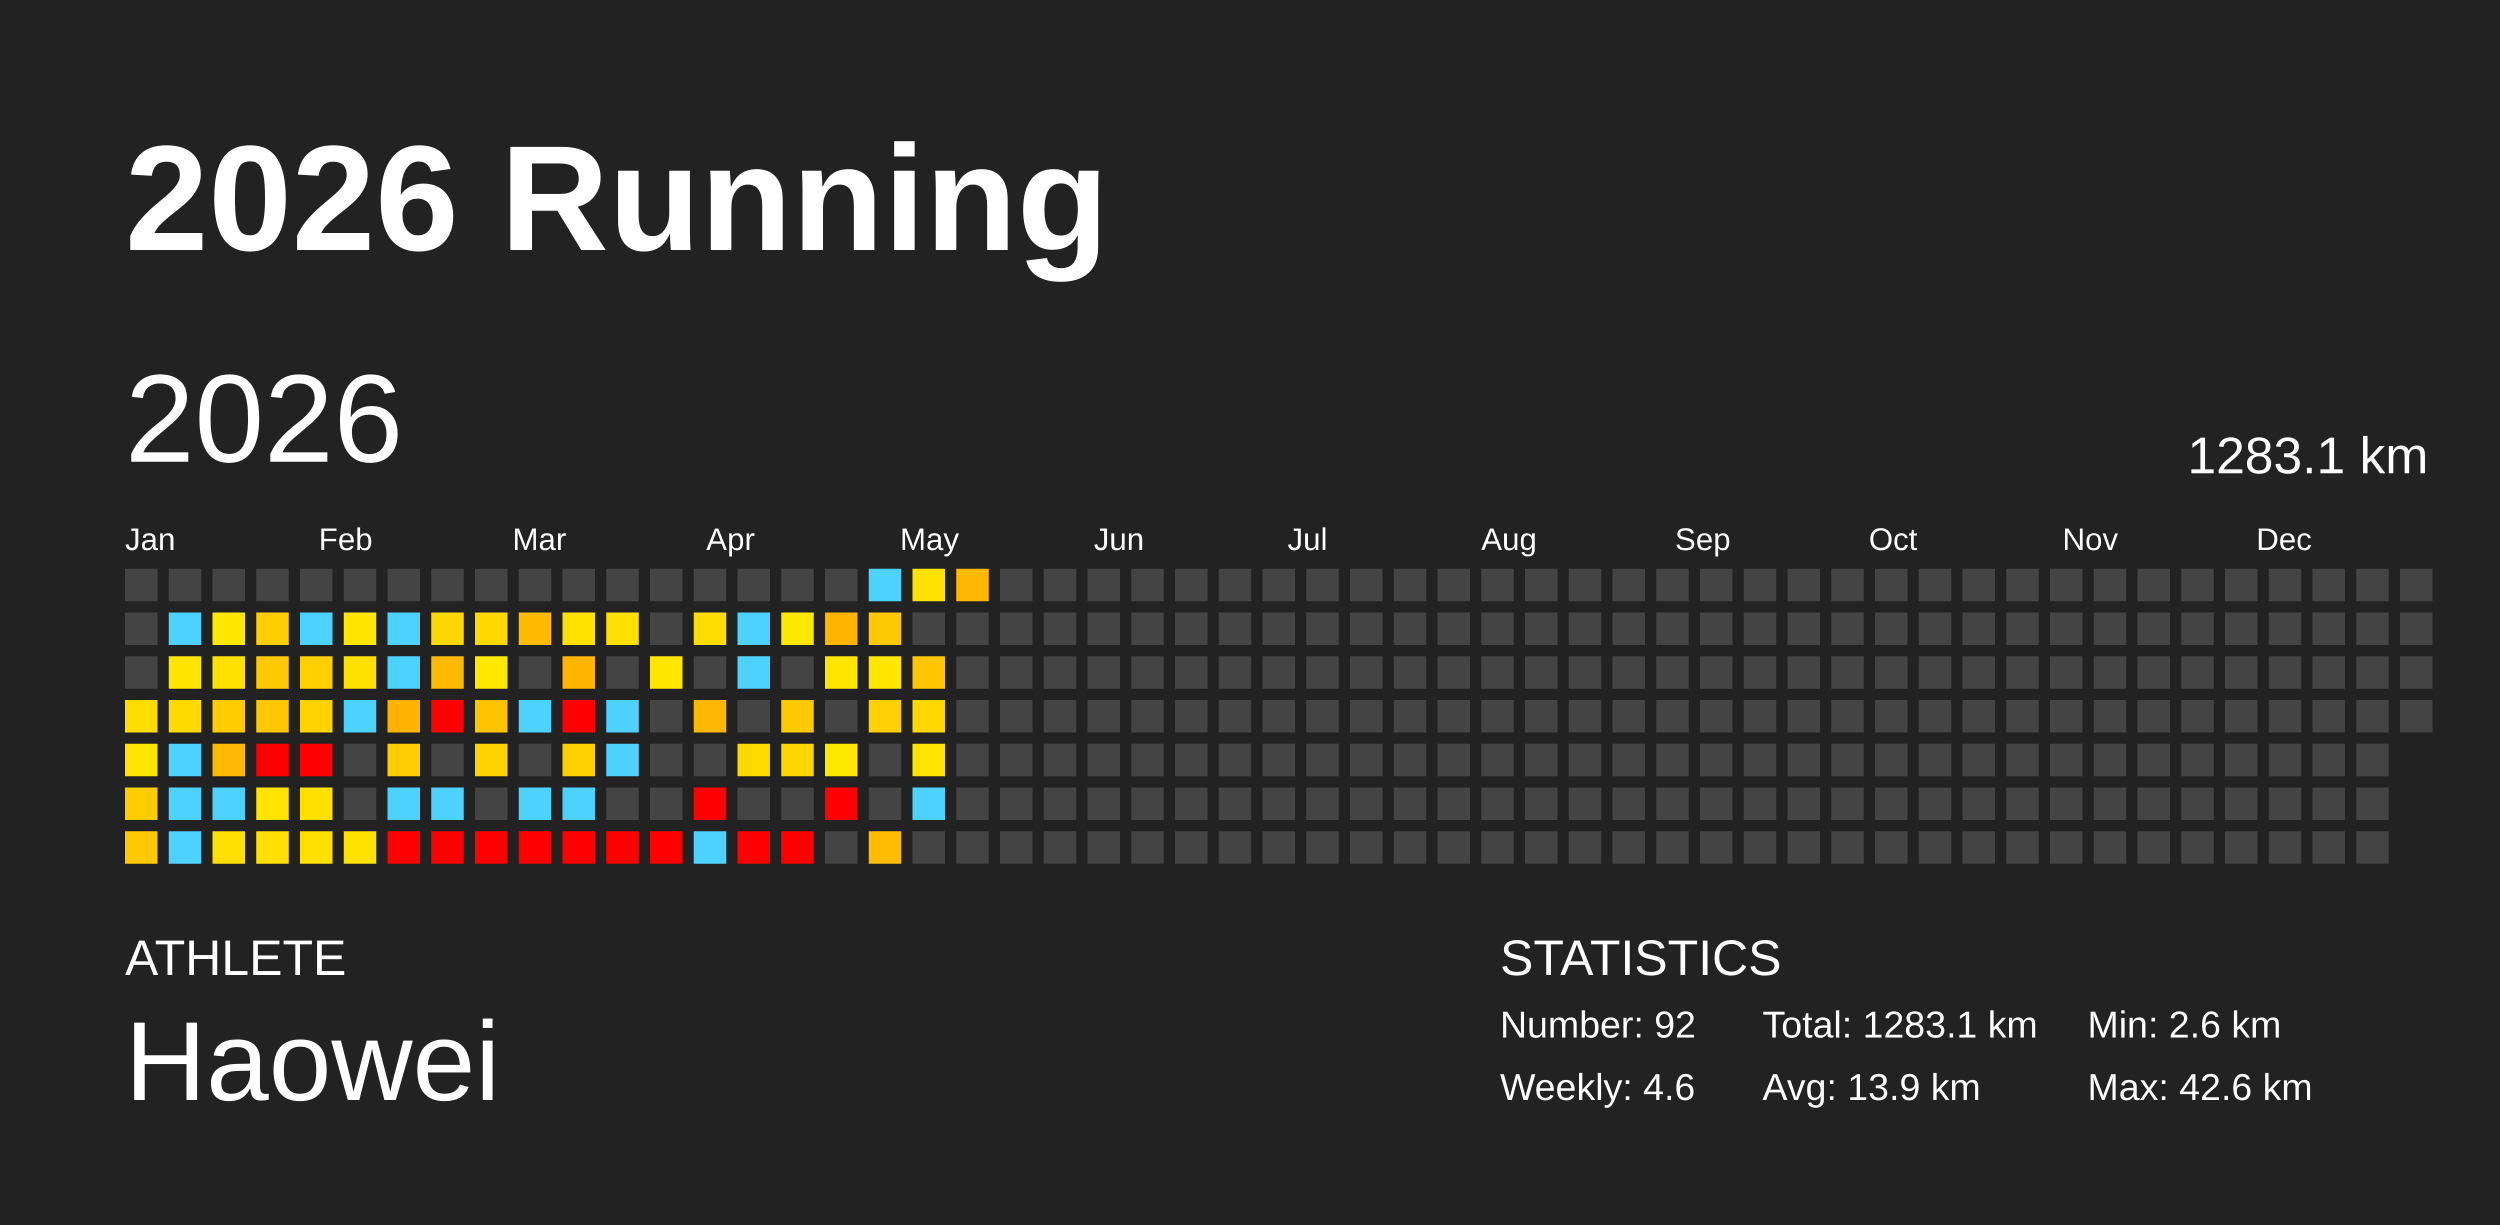
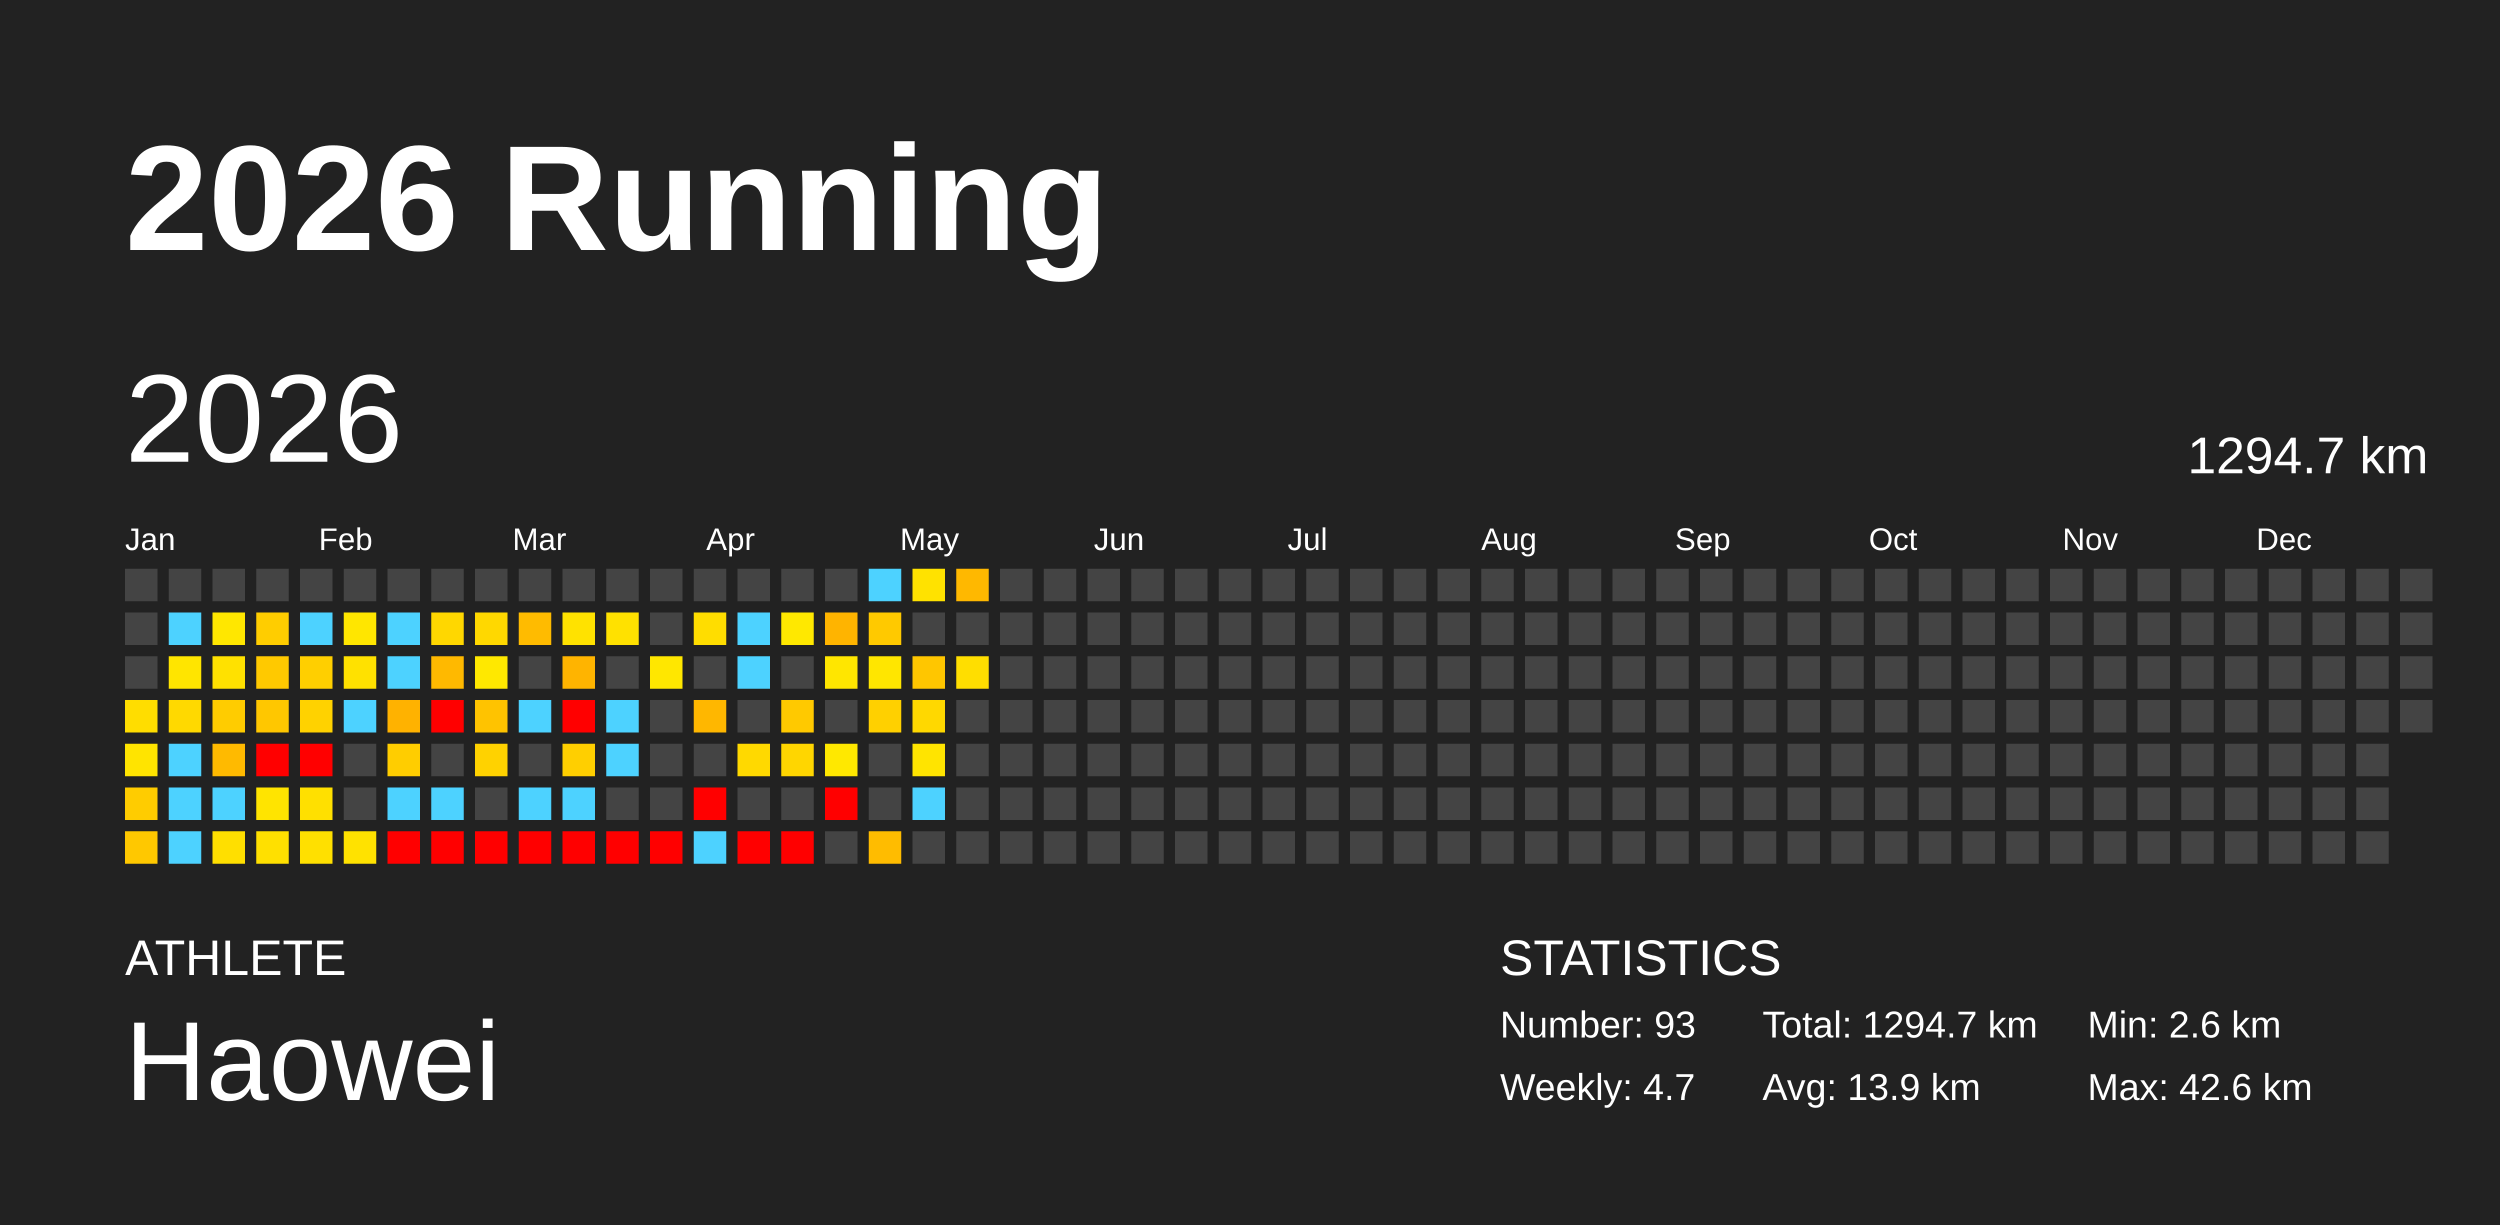
<svg xmlns="http://www.w3.org/2000/svg" baseProfile="full" height="98mm" version="1.1" viewBox="0,0,200,98" width="200mm">
  <defs />
  <rect fill="#222222" height="98" width="200" x="0" y="0" />
  <text fill="#FFFFFF" style="font-size:12px; font-family:Arial; font-weight:bold;" x="10" y="20">2026 Running</text>
  <text fill="#FFFFFF" style="font-size:4px; font-family:Arial" x="10" y="78">ATHLETE</text>
  <text fill="#FFFFFF" style="font-size:9px; font-family:Arial" x="10" y="88">Haowei</text>
  <text fill="#FFFFFF" style="font-size:4px; font-family:Arial" x="120" y="78">STATISTICS</text>
-   <text fill="#FFFFFF" style="font-size:3px; font-family:Arial" x="120" y="83">Number: 92</text>
-   <text fill="#FFFFFF" style="font-size:3px; font-family:Arial" x="120" y="88">Weekly: 4.6</text>
-   <text fill="#FFFFFF" style="font-size:3px; font-family:Arial" x="141" y="83">Total: 1283.1 km</text>
+   <text fill="#FFFFFF" style="font-size:3px; font-family:Arial" x="120" y="83">Number: 93</text>
+   <text fill="#FFFFFF" style="font-size:3px; font-family:Arial" x="120" y="88">Weekly: 4.7</text>
+   <text fill="#FFFFFF" style="font-size:3px; font-family:Arial" x="141" y="83">Total: 1294.7 km</text>
  <text fill="#FFFFFF" style="font-size:3px; font-family:Arial" x="141" y="88">Avg: 13.9 km</text>
  <text fill="#FFFFFF" style="font-size:3px; font-family:Arial" x="167" y="83">Min: 2.6 km</text>
  <text fill="#FFFFFF" style="font-size:3px; font-family:Arial" x="167" y="88">Max: 42.6 km</text>
  <text dominant-baseline="hanging" fill="#FFFFFF" style="font-size:10.0px; font-family:Arial;" x="10" y="30">2026</text>
-   <text dominant-baseline="hanging" fill="#FFFFFF" style="font-size:4.125px; font-family:Arial;" x="175" y="35">1283.1 km</text>
+   <text dominant-baseline="hanging" fill="#FFFFFF" style="font-size:4.125px; font-family:Arial;" x="175" y="35">1294.7 km</text>
  <text fill="#FFFFFF" style="font-size:2.5px; font-family:Arial" x="10.0" y="44">Jan</text>
  <text fill="#FFFFFF" style="font-size:2.5px; font-family:Arial" x="25.5" y="44">Feb</text>
  <text fill="#FFFFFF" style="font-size:2.5px; font-family:Arial" x="41.0" y="44">Mar</text>
  <text fill="#FFFFFF" style="font-size:2.5px; font-family:Arial" x="56.5" y="44">Apr</text>
  <text fill="#FFFFFF" style="font-size:2.5px; font-family:Arial" x="72.0" y="44">May</text>
  <text fill="#FFFFFF" style="font-size:2.5px; font-family:Arial" x="87.5" y="44">Jun</text>
  <text fill="#FFFFFF" style="font-size:2.5px; font-family:Arial" x="103.0" y="44">Jul</text>
  <text fill="#FFFFFF" style="font-size:2.5px; font-family:Arial" x="118.5" y="44">Aug</text>
  <text fill="#FFFFFF" style="font-size:2.5px; font-family:Arial" x="134.0" y="44">Sep</text>
  <text fill="#FFFFFF" style="font-size:2.5px; font-family:Arial" x="149.5" y="44">Oct</text>
  <text fill="#FFFFFF" style="font-size:2.5px; font-family:Arial" x="165.0" y="44">Nov</text>
  <text fill="#FFFFFF" style="font-size:2.5px; font-family:Arial" x="180.5" y="44">Dec</text>
  <rect fill="#444444" height="2.6" width="2.6" x="10.0" y="45.5" />
  <rect fill="#444444" height="2.6" width="2.6" x="10.0" y="49.0" />
  <rect fill="#444444" height="2.6" width="2.6" x="10.0" y="52.5" />
  <rect fill="#ffdd00" height="2.6" width="2.6" x="10.0" y="56.0" />
  <rect fill="#ffe400" height="2.6" width="2.6" x="10.0" y="59.5" />
  <rect fill="#ffcc00" height="2.6" width="2.6" x="10.0" y="63.0" />
  <rect fill="#ffc800" height="2.6" width="2.6" x="10.0" y="66.5" />
  <rect fill="#444444" height="2.6" width="2.6" x="13.5" y="45.5" />
  <rect fill="#4dd2ff" height="2.6" width="2.6" x="13.5" y="49.0" />
  <rect fill="#ffe500" height="2.6" width="2.6" x="13.5" y="52.5" />
  <rect fill="#ffd900" height="2.6" width="2.6" x="13.5" y="56.0" />
  <rect fill="#4dd2ff" height="2.6" width="2.6" x="13.5" y="59.5" />
  <rect fill="#4dd2ff" height="2.6" width="2.6" x="13.5" y="63.0" />
  <rect fill="#4dd2ff" height="2.6" width="2.6" x="13.5" y="66.5" />
  <rect fill="#444444" height="2.6" width="2.6" x="17.0" y="45.5" />
  <rect fill="#ffe700" height="2.6" width="2.6" x="17.0" y="49.0" />
  <rect fill="#ffe100" height="2.6" width="2.6" x="17.0" y="52.5" />
  <rect fill="#ffcc00" height="2.6" width="2.6" x="17.0" y="56.0" />
  <rect fill="#ffba00" height="2.6" width="2.6" x="17.0" y="59.5" />
  <rect fill="#4dd2ff" height="2.6" width="2.6" x="17.0" y="63.0" />
  <rect fill="#ffdf00" height="2.6" width="2.6" x="17.0" y="66.5" />
  <rect fill="#444444" height="2.6" width="2.6" x="20.5" y="45.5" />
  <rect fill="#ffcd00" height="2.6" width="2.6" x="20.5" y="49.0" />
  <rect fill="#ffc900" height="2.6" width="2.6" x="20.5" y="52.5" />
  <rect fill="#ffc700" height="2.6" width="2.6" x="20.5" y="56.0" />
  <rect fill="red" height="2.6" width="2.6" x="20.5" y="59.5" />
  <rect fill="#ffe400" height="2.6" width="2.6" x="20.5" y="63.0" />
  <rect fill="#ffe000" height="2.6" width="2.6" x="20.5" y="66.5" />
  <rect fill="#444444" height="2.6" width="2.6" x="24.0" y="45.5" />
  <rect fill="#4dd2ff" height="2.6" width="2.6" x="24.0" y="49.0" />
  <rect fill="#ffcf00" height="2.6" width="2.6" x="24.0" y="52.5" />
  <rect fill="#ffd200" height="2.6" width="2.6" x="24.0" y="56.0" />
  <rect fill="red" height="2.6" width="2.6" x="24.0" y="59.5" />
  <rect fill="#ffe000" height="2.6" width="2.6" x="24.0" y="63.0" />
  <rect fill="#ffe000" height="2.6" width="2.6" x="24.0" y="66.5" />
  <rect fill="#444444" height="2.6" width="2.6" x="27.5" y="45.5" />
  <rect fill="#ffe600" height="2.6" width="2.6" x="27.5" y="49.0" />
  <rect fill="#ffe100" height="2.6" width="2.6" x="27.5" y="52.5" />
  <rect fill="#4dd2ff" height="2.6" width="2.6" x="27.5" y="56.0" />
  <rect fill="#444444" height="2.6" width="2.6" x="27.5" y="59.5" />
  <rect fill="#444444" height="2.6" width="2.6" x="27.5" y="63.0" />
  <rect fill="#ffe200" height="2.6" width="2.6" x="27.5" y="66.5" />
  <rect fill="#444444" height="2.6" width="2.6" x="31.0" y="45.5" />
  <rect fill="#4dd2ff" height="2.6" width="2.6" x="31.0" y="49.0" />
  <rect fill="#4dd2ff" height="2.6" width="2.6" x="31.0" y="52.5" />
  <rect fill="#ffb200" height="2.6" width="2.6" x="31.0" y="56.0" />
  <rect fill="#ffcd00" height="2.6" width="2.6" x="31.0" y="59.5" />
  <rect fill="#4dd2ff" height="2.6" width="2.6" x="31.0" y="63.0" />
  <rect fill="red" height="2.6" width="2.6" x="31.0" y="66.5" />
  <rect fill="#444444" height="2.6" width="2.6" x="34.5" y="45.5" />
  <rect fill="#ffd700" height="2.6" width="2.6" x="34.5" y="49.0" />
  <rect fill="#ffb900" height="2.6" width="2.6" x="34.5" y="52.5" />
  <rect fill="red" height="2.6" width="2.6" x="34.5" y="56.0" />
  <rect fill="#444444" height="2.6" width="2.6" x="34.5" y="59.5" />
  <rect fill="#4dd2ff" height="2.6" width="2.6" x="34.5" y="63.0" />
  <rect fill="red" height="2.6" width="2.6" x="34.5" y="66.5" />
  <rect fill="#444444" height="2.6" width="2.6" x="38.0" y="45.5" />
  <rect fill="#ffd800" height="2.6" width="2.6" x="38.0" y="49.0" />
  <rect fill="#ffe800" height="2.6" width="2.6" x="38.0" y="52.5" />
  <rect fill="#ffc300" height="2.6" width="2.6" x="38.0" y="56.0" />
  <rect fill="#ffd200" height="2.6" width="2.6" x="38.0" y="59.5" />
  <rect fill="#444444" height="2.6" width="2.6" x="38.0" y="63.0" />
  <rect fill="red" height="2.6" width="2.6" x="38.0" y="66.5" />
  <rect fill="#444444" height="2.6" width="2.6" x="41.5" y="45.5" />
  <rect fill="#ffbb00" height="2.6" width="2.6" x="41.5" y="49.0" />
  <rect fill="#444444" height="2.6" width="2.6" x="41.5" y="52.5" />
  <rect fill="#4dd2ff" height="2.6" width="2.6" x="41.5" y="56.0" />
  <rect fill="#444444" height="2.6" width="2.6" x="41.5" y="59.5" />
  <rect fill="#4dd2ff" height="2.6" width="2.6" x="41.5" y="63.0" />
  <rect fill="red" height="2.6" width="2.6" x="41.5" y="66.5" />
  <rect fill="#444444" height="2.6" width="2.6" x="45.0" y="45.5" />
  <rect fill="#ffe200" height="2.6" width="2.6" x="45.0" y="49.0" />
  <rect fill="#ffb400" height="2.6" width="2.6" x="45.0" y="52.5" />
  <rect fill="red" height="2.6" width="2.6" x="45.0" y="56.0" />
  <rect fill="#ffcf00" height="2.6" width="2.6" x="45.0" y="59.5" />
  <rect fill="#4dd2ff" height="2.6" width="2.6" x="45.0" y="63.0" />
  <rect fill="red" height="2.6" width="2.6" x="45.0" y="66.5" />
  <rect fill="#444444" height="2.6" width="2.6" x="48.5" y="45.5" />
  <rect fill="#ffe100" height="2.6" width="2.6" x="48.5" y="49.0" />
  <rect fill="#444444" height="2.6" width="2.6" x="48.5" y="52.5" />
  <rect fill="#4dd2ff" height="2.6" width="2.6" x="48.5" y="56.0" />
  <rect fill="#4dd2ff" height="2.6" width="2.6" x="48.5" y="59.5" />
  <rect fill="#444444" height="2.6" width="2.6" x="48.5" y="63.0" />
  <rect fill="red" height="2.6" width="2.6" x="48.5" y="66.5" />
  <rect fill="#444444" height="2.6" width="2.6" x="52.0" y="45.5" />
  <rect fill="#444444" height="2.6" width="2.6" x="52.0" y="49.0" />
  <rect fill="#ffe700" height="2.6" width="2.6" x="52.0" y="52.5" />
  <rect fill="#444444" height="2.6" width="2.6" x="52.0" y="56.0" />
  <rect fill="#444444" height="2.6" width="2.6" x="52.0" y="59.5" />
  <rect fill="#444444" height="2.6" width="2.6" x="52.0" y="63.0" />
  <rect fill="red" height="2.6" width="2.6" x="52.0" y="66.5" />
  <rect fill="#444444" height="2.6" width="2.6" x="55.5" y="45.5" />
  <rect fill="#ffdd00" height="2.6" width="2.6" x="55.5" y="49.0" />
  <rect fill="#444444" height="2.6" width="2.6" x="55.5" y="52.5" />
  <rect fill="#ffb700" height="2.6" width="2.6" x="55.5" y="56.0" />
  <rect fill="#444444" height="2.6" width="2.6" x="55.5" y="59.5" />
  <rect fill="red" height="2.6" width="2.6" x="55.5" y="63.0" />
  <rect fill="#4dd2ff" height="2.6" width="2.6" x="55.5" y="66.5" />
  <rect fill="#444444" height="2.6" width="2.6" x="59.0" y="45.5" />
  <rect fill="#4dd2ff" height="2.6" width="2.6" x="59.0" y="49.0" />
  <rect fill="#4dd2ff" height="2.6" width="2.6" x="59.0" y="52.5" />
  <rect fill="#444444" height="2.6" width="2.6" x="59.0" y="56.0" />
  <rect fill="#ffd900" height="2.6" width="2.6" x="59.0" y="59.5" />
  <rect fill="#444444" height="2.6" width="2.6" x="59.0" y="63.0" />
  <rect fill="red" height="2.6" width="2.6" x="59.0" y="66.5" />
  <rect fill="#444444" height="2.6" width="2.6" x="62.5" y="45.5" />
  <rect fill="#ffe800" height="2.6" width="2.6" x="62.5" y="49.0" />
  <rect fill="#444444" height="2.6" width="2.6" x="62.5" y="52.5" />
  <rect fill="#ffc900" height="2.6" width="2.6" x="62.5" y="56.0" />
  <rect fill="#ffd600" height="2.6" width="2.6" x="62.5" y="59.5" />
  <rect fill="#444444" height="2.6" width="2.6" x="62.5" y="63.0" />
  <rect fill="red" height="2.6" width="2.6" x="62.5" y="66.5" />
  <rect fill="#444444" height="2.6" width="2.6" x="66.0" y="45.5" />
  <rect fill="#ffb400" height="2.6" width="2.6" x="66.0" y="49.0" />
  <rect fill="#ffe600" height="2.6" width="2.6" x="66.0" y="52.5" />
  <rect fill="#444444" height="2.6" width="2.6" x="66.0" y="56.0" />
  <rect fill="#ffe800" height="2.6" width="2.6" x="66.0" y="59.5" />
  <rect fill="red" height="2.6" width="2.6" x="66.0" y="63.0" />
  <rect fill="#444444" height="2.6" width="2.6" x="66.0" y="66.5" />
  <rect fill="#4dd2ff" height="2.6" width="2.6" x="69.5" y="45.5" />
  <rect fill="#ffc900" height="2.6" width="2.6" x="69.5" y="49.0" />
  <rect fill="#ffe600" height="2.6" width="2.6" x="69.5" y="52.5" />
  <rect fill="#ffd000" height="2.6" width="2.6" x="69.5" y="56.0" />
  <rect fill="#444444" height="2.6" width="2.6" x="69.5" y="59.5" />
  <rect fill="#444444" height="2.6" width="2.6" x="69.5" y="63.0" />
  <rect fill="#ffbc00" height="2.6" width="2.6" x="69.5" y="66.5" />
  <rect fill="#ffe200" height="2.6" width="2.6" x="73.0" y="45.5" />
  <rect fill="#444444" height="2.6" width="2.6" x="73.0" y="49.0" />
  <rect fill="#ffc600" height="2.6" width="2.6" x="73.0" y="52.5" />
  <rect fill="#ffd800" height="2.6" width="2.6" x="73.0" y="56.0" />
  <rect fill="#ffe400" height="2.6" width="2.6" x="73.0" y="59.5" />
  <rect fill="#4dd2ff" height="2.6" width="2.6" x="73.0" y="63.0" />
  <rect fill="#444444" height="2.6" width="2.6" x="73.0" y="66.5" />
  <rect fill="#ffb800" height="2.6" width="2.6" x="76.5" y="45.5" />
  <rect fill="#444444" height="2.6" width="2.6" x="76.5" y="49.0" />
-   <rect fill="#444444" height="2.6" width="2.6" x="76.5" y="52.5" />
+   <rect fill="#ffde00" height="2.6" width="2.6" x="76.5" y="52.5" />
  <rect fill="#444444" height="2.6" width="2.6" x="76.5" y="56.0" />
  <rect fill="#444444" height="2.6" width="2.6" x="76.5" y="59.5" />
  <rect fill="#444444" height="2.6" width="2.6" x="76.5" y="63.0" />
  <rect fill="#444444" height="2.6" width="2.6" x="76.5" y="66.5" />
  <rect fill="#444444" height="2.6" width="2.6" x="80.0" y="45.5" />
  <rect fill="#444444" height="2.6" width="2.6" x="80.0" y="49.0" />
  <rect fill="#444444" height="2.6" width="2.6" x="80.0" y="52.5" />
  <rect fill="#444444" height="2.6" width="2.6" x="80.0" y="56.0" />
  <rect fill="#444444" height="2.6" width="2.6" x="80.0" y="59.5" />
  <rect fill="#444444" height="2.6" width="2.6" x="80.0" y="63.0" />
  <rect fill="#444444" height="2.6" width="2.6" x="80.0" y="66.5" />
  <rect fill="#444444" height="2.6" width="2.6" x="83.5" y="45.5" />
  <rect fill="#444444" height="2.6" width="2.6" x="83.5" y="49.0" />
  <rect fill="#444444" height="2.6" width="2.6" x="83.5" y="52.5" />
  <rect fill="#444444" height="2.6" width="2.6" x="83.5" y="56.0" />
  <rect fill="#444444" height="2.6" width="2.6" x="83.5" y="59.5" />
  <rect fill="#444444" height="2.6" width="2.6" x="83.5" y="63.0" />
  <rect fill="#444444" height="2.6" width="2.6" x="83.5" y="66.5" />
  <rect fill="#444444" height="2.6" width="2.6" x="87.0" y="45.5" />
  <rect fill="#444444" height="2.6" width="2.6" x="87.0" y="49.0" />
  <rect fill="#444444" height="2.6" width="2.6" x="87.0" y="52.5" />
  <rect fill="#444444" height="2.6" width="2.6" x="87.0" y="56.0" />
  <rect fill="#444444" height="2.6" width="2.6" x="87.0" y="59.5" />
  <rect fill="#444444" height="2.6" width="2.6" x="87.0" y="63.0" />
  <rect fill="#444444" height="2.6" width="2.6" x="87.0" y="66.5" />
  <rect fill="#444444" height="2.6" width="2.6" x="90.5" y="45.5" />
  <rect fill="#444444" height="2.6" width="2.6" x="90.5" y="49.0" />
  <rect fill="#444444" height="2.6" width="2.6" x="90.5" y="52.5" />
  <rect fill="#444444" height="2.6" width="2.6" x="90.5" y="56.0" />
  <rect fill="#444444" height="2.6" width="2.6" x="90.5" y="59.5" />
  <rect fill="#444444" height="2.6" width="2.6" x="90.5" y="63.0" />
  <rect fill="#444444" height="2.6" width="2.6" x="90.5" y="66.5" />
  <rect fill="#444444" height="2.6" width="2.6" x="94.0" y="45.5" />
  <rect fill="#444444" height="2.6" width="2.6" x="94.0" y="49.0" />
  <rect fill="#444444" height="2.6" width="2.6" x="94.0" y="52.5" />
  <rect fill="#444444" height="2.6" width="2.6" x="94.0" y="56.0" />
  <rect fill="#444444" height="2.6" width="2.6" x="94.0" y="59.5" />
  <rect fill="#444444" height="2.6" width="2.6" x="94.0" y="63.0" />
  <rect fill="#444444" height="2.6" width="2.6" x="94.0" y="66.5" />
  <rect fill="#444444" height="2.6" width="2.6" x="97.5" y="45.5" />
  <rect fill="#444444" height="2.6" width="2.6" x="97.5" y="49.0" />
  <rect fill="#444444" height="2.6" width="2.6" x="97.5" y="52.5" />
  <rect fill="#444444" height="2.6" width="2.6" x="97.5" y="56.0" />
  <rect fill="#444444" height="2.6" width="2.6" x="97.5" y="59.5" />
  <rect fill="#444444" height="2.6" width="2.6" x="97.5" y="63.0" />
  <rect fill="#444444" height="2.6" width="2.6" x="97.5" y="66.5" />
  <rect fill="#444444" height="2.6" width="2.6" x="101.0" y="45.5" />
  <rect fill="#444444" height="2.6" width="2.6" x="101.0" y="49.0" />
  <rect fill="#444444" height="2.6" width="2.6" x="101.0" y="52.5" />
  <rect fill="#444444" height="2.6" width="2.6" x="101.0" y="56.0" />
  <rect fill="#444444" height="2.6" width="2.6" x="101.0" y="59.5" />
  <rect fill="#444444" height="2.6" width="2.6" x="101.0" y="63.0" />
  <rect fill="#444444" height="2.6" width="2.6" x="101.0" y="66.5" />
  <rect fill="#444444" height="2.6" width="2.6" x="104.5" y="45.5" />
  <rect fill="#444444" height="2.6" width="2.6" x="104.5" y="49.0" />
  <rect fill="#444444" height="2.6" width="2.6" x="104.5" y="52.5" />
  <rect fill="#444444" height="2.6" width="2.6" x="104.5" y="56.0" />
  <rect fill="#444444" height="2.6" width="2.6" x="104.5" y="59.5" />
  <rect fill="#444444" height="2.6" width="2.6" x="104.5" y="63.0" />
  <rect fill="#444444" height="2.6" width="2.6" x="104.5" y="66.5" />
  <rect fill="#444444" height="2.6" width="2.6" x="108.0" y="45.5" />
  <rect fill="#444444" height="2.6" width="2.6" x="108.0" y="49.0" />
  <rect fill="#444444" height="2.6" width="2.6" x="108.0" y="52.5" />
  <rect fill="#444444" height="2.6" width="2.6" x="108.0" y="56.0" />
  <rect fill="#444444" height="2.6" width="2.6" x="108.0" y="59.5" />
  <rect fill="#444444" height="2.6" width="2.6" x="108.0" y="63.0" />
  <rect fill="#444444" height="2.6" width="2.6" x="108.0" y="66.5" />
  <rect fill="#444444" height="2.6" width="2.6" x="111.5" y="45.5" />
  <rect fill="#444444" height="2.6" width="2.6" x="111.5" y="49.0" />
  <rect fill="#444444" height="2.6" width="2.6" x="111.5" y="52.5" />
  <rect fill="#444444" height="2.6" width="2.6" x="111.5" y="56.0" />
  <rect fill="#444444" height="2.6" width="2.6" x="111.5" y="59.5" />
  <rect fill="#444444" height="2.6" width="2.6" x="111.5" y="63.0" />
  <rect fill="#444444" height="2.6" width="2.6" x="111.5" y="66.5" />
  <rect fill="#444444" height="2.6" width="2.6" x="115.0" y="45.5" />
  <rect fill="#444444" height="2.6" width="2.6" x="115.0" y="49.0" />
  <rect fill="#444444" height="2.6" width="2.6" x="115.0" y="52.5" />
  <rect fill="#444444" height="2.6" width="2.6" x="115.0" y="56.0" />
  <rect fill="#444444" height="2.6" width="2.6" x="115.0" y="59.5" />
  <rect fill="#444444" height="2.6" width="2.6" x="115.0" y="63.0" />
  <rect fill="#444444" height="2.6" width="2.6" x="115.0" y="66.5" />
  <rect fill="#444444" height="2.6" width="2.6" x="118.5" y="45.5" />
  <rect fill="#444444" height="2.6" width="2.6" x="118.5" y="49.0" />
  <rect fill="#444444" height="2.6" width="2.6" x="118.5" y="52.5" />
  <rect fill="#444444" height="2.6" width="2.6" x="118.5" y="56.0" />
  <rect fill="#444444" height="2.6" width="2.6" x="118.5" y="59.5" />
  <rect fill="#444444" height="2.6" width="2.6" x="118.5" y="63.0" />
  <rect fill="#444444" height="2.6" width="2.6" x="118.5" y="66.5" />
  <rect fill="#444444" height="2.6" width="2.6" x="122.0" y="45.5" />
  <rect fill="#444444" height="2.6" width="2.6" x="122.0" y="49.0" />
  <rect fill="#444444" height="2.6" width="2.6" x="122.0" y="52.5" />
  <rect fill="#444444" height="2.6" width="2.6" x="122.0" y="56.0" />
  <rect fill="#444444" height="2.6" width="2.6" x="122.0" y="59.5" />
  <rect fill="#444444" height="2.6" width="2.6" x="122.0" y="63.0" />
  <rect fill="#444444" height="2.6" width="2.6" x="122.0" y="66.5" />
  <rect fill="#444444" height="2.6" width="2.6" x="125.5" y="45.5" />
  <rect fill="#444444" height="2.6" width="2.6" x="125.5" y="49.0" />
  <rect fill="#444444" height="2.6" width="2.6" x="125.5" y="52.5" />
  <rect fill="#444444" height="2.6" width="2.6" x="125.5" y="56.0" />
  <rect fill="#444444" height="2.6" width="2.6" x="125.5" y="59.5" />
  <rect fill="#444444" height="2.6" width="2.6" x="125.5" y="63.0" />
  <rect fill="#444444" height="2.6" width="2.6" x="125.5" y="66.5" />
  <rect fill="#444444" height="2.6" width="2.6" x="129.0" y="45.5" />
  <rect fill="#444444" height="2.6" width="2.6" x="129.0" y="49.0" />
  <rect fill="#444444" height="2.6" width="2.6" x="129.0" y="52.5" />
  <rect fill="#444444" height="2.6" width="2.6" x="129.0" y="56.0" />
  <rect fill="#444444" height="2.6" width="2.6" x="129.0" y="59.5" />
  <rect fill="#444444" height="2.6" width="2.6" x="129.0" y="63.0" />
  <rect fill="#444444" height="2.6" width="2.6" x="129.0" y="66.5" />
  <rect fill="#444444" height="2.6" width="2.6" x="132.5" y="45.5" />
  <rect fill="#444444" height="2.6" width="2.6" x="132.5" y="49.0" />
  <rect fill="#444444" height="2.6" width="2.6" x="132.5" y="52.5" />
  <rect fill="#444444" height="2.6" width="2.6" x="132.5" y="56.0" />
  <rect fill="#444444" height="2.6" width="2.6" x="132.5" y="59.5" />
  <rect fill="#444444" height="2.6" width="2.6" x="132.5" y="63.0" />
  <rect fill="#444444" height="2.6" width="2.6" x="132.5" y="66.5" />
  <rect fill="#444444" height="2.6" width="2.6" x="136.0" y="45.5" />
  <rect fill="#444444" height="2.6" width="2.6" x="136.0" y="49.0" />
  <rect fill="#444444" height="2.6" width="2.6" x="136.0" y="52.5" />
  <rect fill="#444444" height="2.6" width="2.6" x="136.0" y="56.0" />
  <rect fill="#444444" height="2.6" width="2.6" x="136.0" y="59.5" />
  <rect fill="#444444" height="2.6" width="2.6" x="136.0" y="63.0" />
  <rect fill="#444444" height="2.6" width="2.6" x="136.0" y="66.5" />
  <rect fill="#444444" height="2.6" width="2.6" x="139.5" y="45.5" />
  <rect fill="#444444" height="2.6" width="2.6" x="139.5" y="49.0" />
  <rect fill="#444444" height="2.6" width="2.6" x="139.5" y="52.5" />
  <rect fill="#444444" height="2.6" width="2.6" x="139.5" y="56.0" />
  <rect fill="#444444" height="2.6" width="2.6" x="139.5" y="59.5" />
  <rect fill="#444444" height="2.6" width="2.6" x="139.5" y="63.0" />
  <rect fill="#444444" height="2.6" width="2.6" x="139.5" y="66.5" />
  <rect fill="#444444" height="2.6" width="2.6" x="143.0" y="45.5" />
  <rect fill="#444444" height="2.6" width="2.6" x="143.0" y="49.0" />
  <rect fill="#444444" height="2.6" width="2.6" x="143.0" y="52.5" />
  <rect fill="#444444" height="2.6" width="2.6" x="143.0" y="56.0" />
  <rect fill="#444444" height="2.6" width="2.6" x="143.0" y="59.5" />
  <rect fill="#444444" height="2.6" width="2.6" x="143.0" y="63.0" />
  <rect fill="#444444" height="2.6" width="2.6" x="143.0" y="66.5" />
  <rect fill="#444444" height="2.6" width="2.6" x="146.5" y="45.5" />
  <rect fill="#444444" height="2.6" width="2.6" x="146.5" y="49.0" />
  <rect fill="#444444" height="2.6" width="2.6" x="146.5" y="52.5" />
  <rect fill="#444444" height="2.6" width="2.6" x="146.5" y="56.0" />
  <rect fill="#444444" height="2.6" width="2.6" x="146.5" y="59.5" />
  <rect fill="#444444" height="2.6" width="2.6" x="146.5" y="63.0" />
  <rect fill="#444444" height="2.6" width="2.6" x="146.5" y="66.5" />
  <rect fill="#444444" height="2.6" width="2.6" x="150.0" y="45.5" />
  <rect fill="#444444" height="2.6" width="2.6" x="150.0" y="49.0" />
  <rect fill="#444444" height="2.6" width="2.6" x="150.0" y="52.5" />
  <rect fill="#444444" height="2.6" width="2.6" x="150.0" y="56.0" />
  <rect fill="#444444" height="2.6" width="2.6" x="150.0" y="59.5" />
  <rect fill="#444444" height="2.6" width="2.6" x="150.0" y="63.0" />
  <rect fill="#444444" height="2.6" width="2.6" x="150.0" y="66.5" />
  <rect fill="#444444" height="2.6" width="2.6" x="153.5" y="45.5" />
  <rect fill="#444444" height="2.6" width="2.6" x="153.5" y="49.0" />
  <rect fill="#444444" height="2.6" width="2.6" x="153.5" y="52.5" />
  <rect fill="#444444" height="2.6" width="2.6" x="153.5" y="56.0" />
  <rect fill="#444444" height="2.6" width="2.6" x="153.5" y="59.5" />
  <rect fill="#444444" height="2.6" width="2.6" x="153.5" y="63.0" />
  <rect fill="#444444" height="2.6" width="2.6" x="153.5" y="66.5" />
  <rect fill="#444444" height="2.6" width="2.6" x="157.0" y="45.5" />
  <rect fill="#444444" height="2.6" width="2.6" x="157.0" y="49.0" />
  <rect fill="#444444" height="2.6" width="2.6" x="157.0" y="52.5" />
  <rect fill="#444444" height="2.6" width="2.6" x="157.0" y="56.0" />
  <rect fill="#444444" height="2.6" width="2.6" x="157.0" y="59.5" />
  <rect fill="#444444" height="2.6" width="2.6" x="157.0" y="63.0" />
  <rect fill="#444444" height="2.6" width="2.6" x="157.0" y="66.5" />
  <rect fill="#444444" height="2.6" width="2.6" x="160.5" y="45.5" />
  <rect fill="#444444" height="2.6" width="2.6" x="160.5" y="49.0" />
  <rect fill="#444444" height="2.6" width="2.6" x="160.5" y="52.5" />
  <rect fill="#444444" height="2.6" width="2.6" x="160.5" y="56.0" />
  <rect fill="#444444" height="2.6" width="2.6" x="160.5" y="59.5" />
  <rect fill="#444444" height="2.6" width="2.6" x="160.5" y="63.0" />
  <rect fill="#444444" height="2.6" width="2.6" x="160.5" y="66.5" />
  <rect fill="#444444" height="2.6" width="2.6" x="164.0" y="45.5" />
  <rect fill="#444444" height="2.6" width="2.6" x="164.0" y="49.0" />
  <rect fill="#444444" height="2.6" width="2.6" x="164.0" y="52.5" />
  <rect fill="#444444" height="2.6" width="2.6" x="164.0" y="56.0" />
  <rect fill="#444444" height="2.6" width="2.6" x="164.0" y="59.5" />
  <rect fill="#444444" height="2.6" width="2.6" x="164.0" y="63.0" />
  <rect fill="#444444" height="2.6" width="2.6" x="164.0" y="66.5" />
  <rect fill="#444444" height="2.6" width="2.6" x="167.5" y="45.5" />
  <rect fill="#444444" height="2.6" width="2.6" x="167.5" y="49.0" />
  <rect fill="#444444" height="2.6" width="2.6" x="167.5" y="52.5" />
  <rect fill="#444444" height="2.6" width="2.6" x="167.5" y="56.0" />
  <rect fill="#444444" height="2.6" width="2.6" x="167.5" y="59.5" />
  <rect fill="#444444" height="2.6" width="2.6" x="167.5" y="63.0" />
  <rect fill="#444444" height="2.6" width="2.6" x="167.5" y="66.5" />
  <rect fill="#444444" height="2.6" width="2.6" x="171.0" y="45.5" />
  <rect fill="#444444" height="2.6" width="2.6" x="171.0" y="49.0" />
  <rect fill="#444444" height="2.6" width="2.6" x="171.0" y="52.5" />
  <rect fill="#444444" height="2.6" width="2.6" x="171.0" y="56.0" />
  <rect fill="#444444" height="2.6" width="2.6" x="171.0" y="59.5" />
  <rect fill="#444444" height="2.6" width="2.6" x="171.0" y="63.0" />
  <rect fill="#444444" height="2.6" width="2.6" x="171.0" y="66.5" />
  <rect fill="#444444" height="2.6" width="2.6" x="174.5" y="45.5" />
  <rect fill="#444444" height="2.6" width="2.6" x="174.5" y="49.0" />
  <rect fill="#444444" height="2.6" width="2.6" x="174.5" y="52.5" />
  <rect fill="#444444" height="2.6" width="2.6" x="174.5" y="56.0" />
  <rect fill="#444444" height="2.6" width="2.6" x="174.5" y="59.5" />
  <rect fill="#444444" height="2.6" width="2.6" x="174.5" y="63.0" />
  <rect fill="#444444" height="2.6" width="2.6" x="174.5" y="66.5" />
  <rect fill="#444444" height="2.6" width="2.6" x="178.0" y="45.5" />
  <rect fill="#444444" height="2.6" width="2.6" x="178.0" y="49.0" />
  <rect fill="#444444" height="2.6" width="2.6" x="178.0" y="52.5" />
  <rect fill="#444444" height="2.6" width="2.6" x="178.0" y="56.0" />
  <rect fill="#444444" height="2.6" width="2.6" x="178.0" y="59.5" />
  <rect fill="#444444" height="2.6" width="2.6" x="178.0" y="63.0" />
  <rect fill="#444444" height="2.6" width="2.6" x="178.0" y="66.5" />
  <rect fill="#444444" height="2.6" width="2.6" x="181.5" y="45.5" />
  <rect fill="#444444" height="2.6" width="2.6" x="181.5" y="49.0" />
  <rect fill="#444444" height="2.6" width="2.6" x="181.5" y="52.5" />
  <rect fill="#444444" height="2.6" width="2.6" x="181.5" y="56.0" />
  <rect fill="#444444" height="2.6" width="2.6" x="181.5" y="59.5" />
  <rect fill="#444444" height="2.6" width="2.6" x="181.5" y="63.0" />
  <rect fill="#444444" height="2.6" width="2.6" x="181.5" y="66.5" />
  <rect fill="#444444" height="2.6" width="2.6" x="185.0" y="45.5" />
  <rect fill="#444444" height="2.6" width="2.6" x="185.0" y="49.0" />
  <rect fill="#444444" height="2.6" width="2.6" x="185.0" y="52.5" />
  <rect fill="#444444" height="2.6" width="2.6" x="185.0" y="56.0" />
  <rect fill="#444444" height="2.6" width="2.6" x="185.0" y="59.5" />
  <rect fill="#444444" height="2.6" width="2.6" x="185.0" y="63.0" />
  <rect fill="#444444" height="2.6" width="2.6" x="185.0" y="66.5" />
  <rect fill="#444444" height="2.6" width="2.6" x="188.5" y="45.5" />
  <rect fill="#444444" height="2.6" width="2.6" x="188.5" y="49.0" />
  <rect fill="#444444" height="2.6" width="2.6" x="188.5" y="52.5" />
  <rect fill="#444444" height="2.6" width="2.6" x="188.5" y="56.0" />
  <rect fill="#444444" height="2.6" width="2.6" x="188.5" y="59.5" />
  <rect fill="#444444" height="2.6" width="2.6" x="188.5" y="63.0" />
  <rect fill="#444444" height="2.6" width="2.6" x="188.5" y="66.5" />
  <rect fill="#444444" height="2.6" width="2.6" x="192.0" y="45.5" />
  <rect fill="#444444" height="2.6" width="2.6" x="192.0" y="49.0" />
  <rect fill="#444444" height="2.6" width="2.6" x="192.0" y="52.5" />
  <rect fill="#444444" height="2.6" width="2.6" x="192.0" y="56.0" />
</svg>
